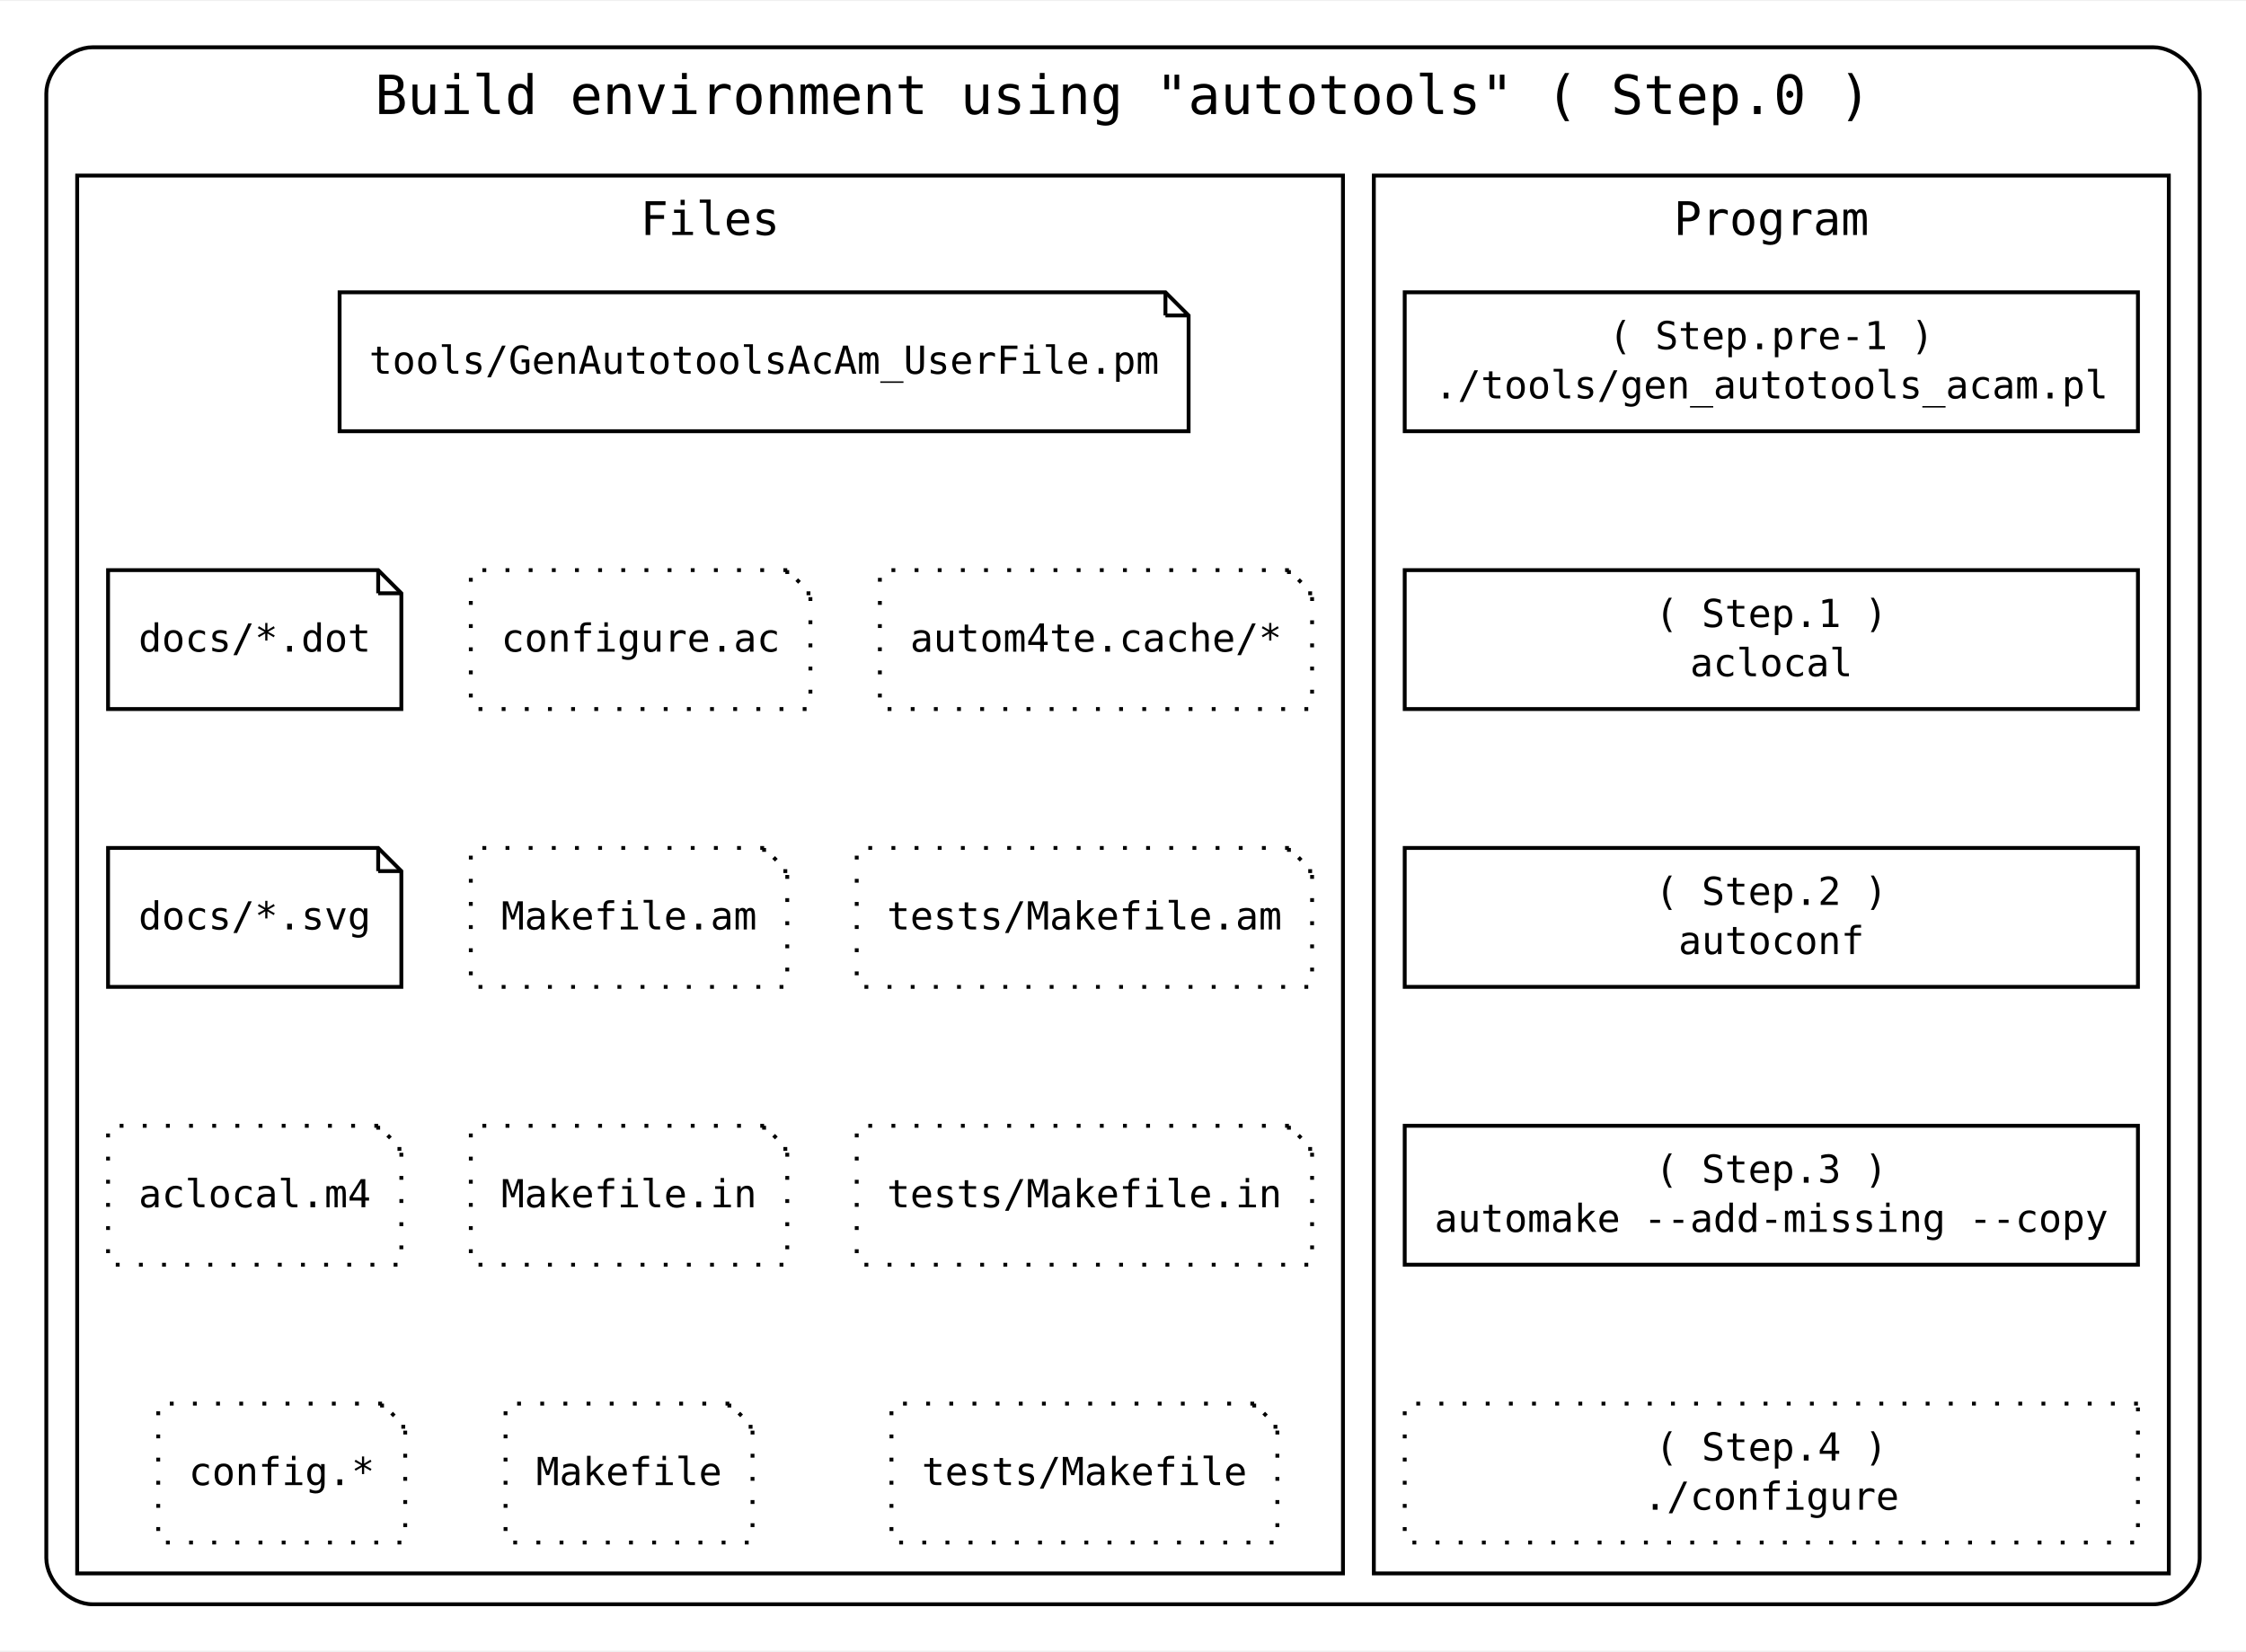
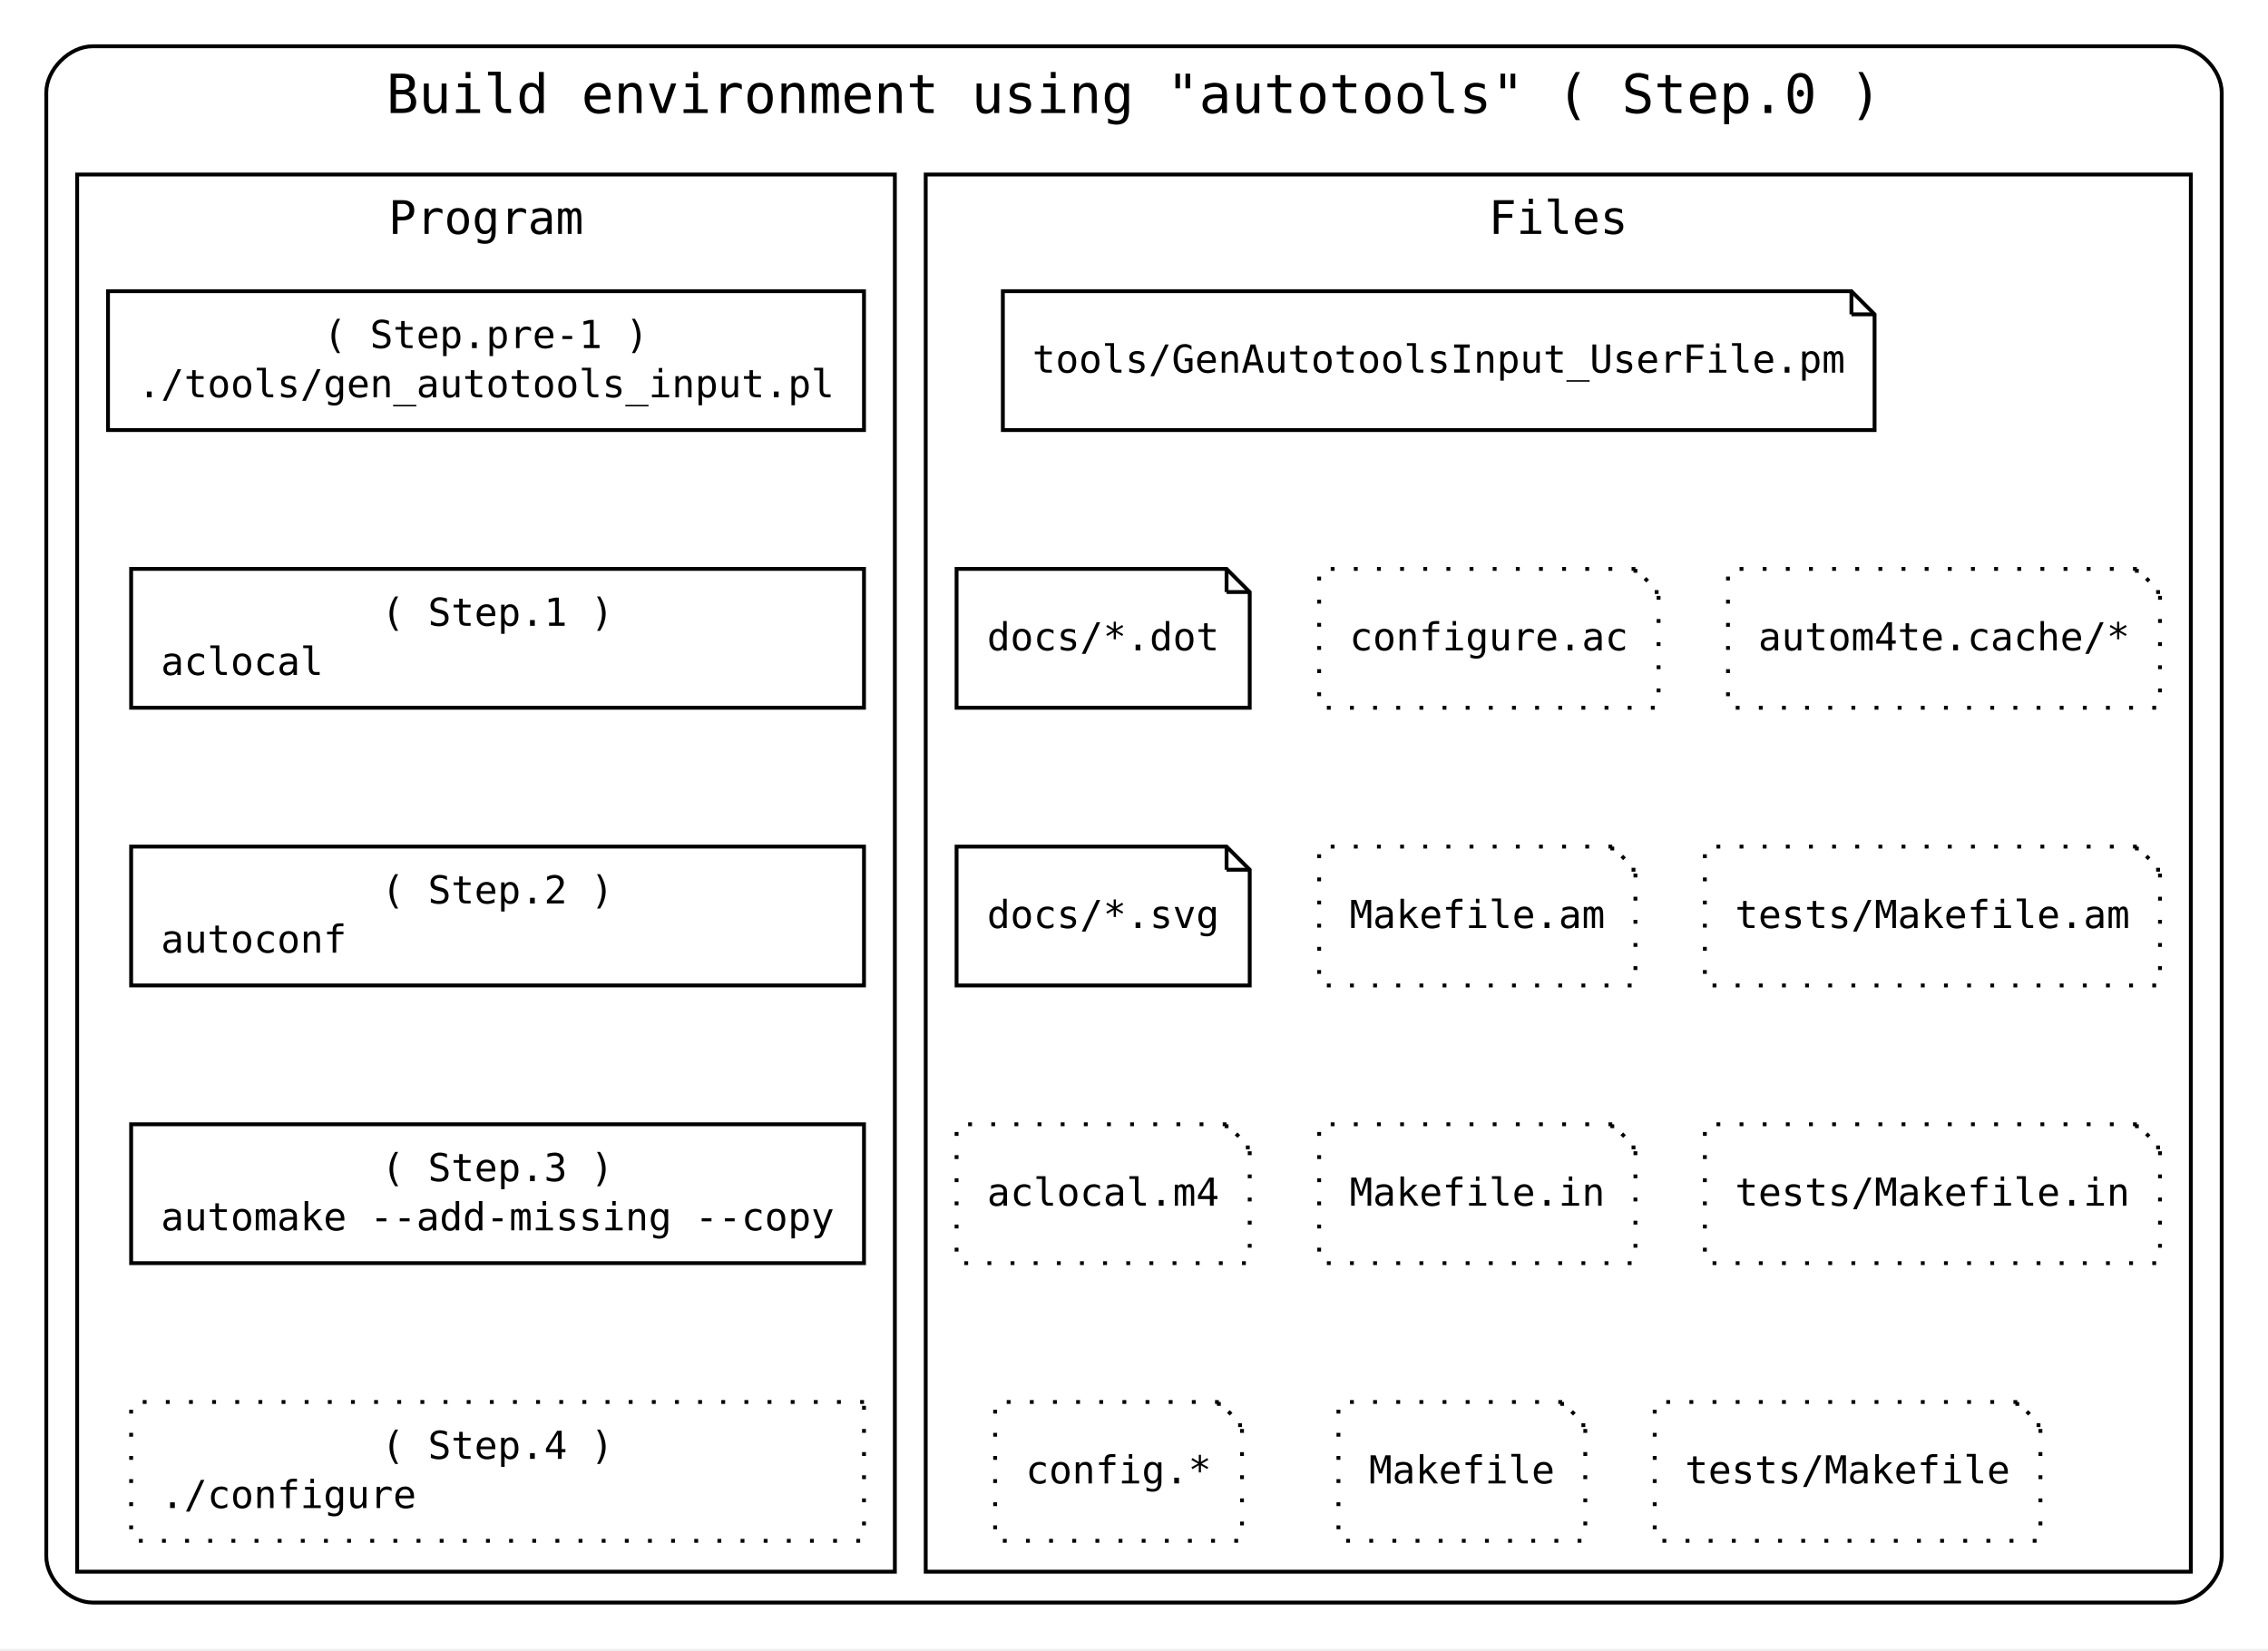
- <svg xmlns="http://www.w3.org/2000/svg" width="582pt" height="428pt" viewBox="0.00 0.00 582.00 427.50">
+ <svg xmlns="http://www.w3.org/2000/svg" width="588pt" height="428pt" viewBox="0.00 0.00 588.00 428.00">
  <g id="graph0" class="graph" transform="scale(1 1) rotate(0) translate(4 423.5)">
-     <polygon fill="white" stroke="none" points="-4,4 -4,-423.5 578,-423.5 578,4 -4,4" />
+     <polygon fill="white" stroke="none" points="-4,4 -4,-423.5 584,-423.5 584,4 -4,4" />
    <g id="clust1" class="cluster">
-       <path fill="none" stroke="black" d="M20,-8C20,-8 554,-8 554,-8 560,-8 566,-14 566,-20 566,-20 566,-399.5 566,-399.5 566,-405.5 560,-411.5 554,-411.5 554,-411.5 20,-411.5 20,-411.5 14,-411.5 8,-405.5 8,-399.5 8,-399.5 8,-20 8,-20 8,-14 14,-8 20,-8" />
-       <text text-anchor="middle" x="287" y="-394.2" font-family="monospace" font-size="14.00">Build environment using "autotools" ( Step.0 )</text>
+       <path fill="none" stroke="black" d="M20,-8C20,-8 560,-8 560,-8 566,-8 572,-14 572,-20 572,-20 572,-399.5 572,-399.5 572,-405.5 566,-411.5 560,-411.5 560,-411.5 20,-411.5 20,-411.5 14,-411.5 8,-405.5 8,-399.5 8,-399.5 8,-20 8,-20 8,-14 14,-8 20,-8" />
+       <text xml:space="preserve" text-anchor="middle" x="290" y="-394.2" font-family="monospace" font-size="14.00">Build environment using "autotools" ( Step.0 )</text>
    </g>
    <g id="clust2" class="cluster">
-       <polygon fill="none" stroke="black" points="352,-16 352,-378.25 558,-378.25 558,-16 352,-16" />
-       <text text-anchor="middle" x="455" y="-362.85" font-family="monospace" font-size="12.00">Program</text>
+       <polygon fill="none" stroke="black" points="16,-16 16,-378.25 228,-378.25 228,-16 16,-16" />
+       <text xml:space="preserve" text-anchor="middle" x="122" y="-362.85" font-family="monospace" font-size="12.00">Program</text>
    </g>
    <g id="clust4" class="cluster">
-       <polygon fill="none" stroke="black" points="16,-16 16,-378.25 344,-378.25 344,-16 16,-16" />
-       <text text-anchor="middle" x="180" y="-362.85" font-family="monospace" font-size="12.00">Files</text>
+       <polygon fill="none" stroke="black" points="236,-16 236,-378.25 564,-378.25 564,-16 236,-16" />
+       <text xml:space="preserve" text-anchor="middle" x="400" y="-362.85" font-family="monospace" font-size="12.00">Files</text>
    </g>
    <g id="node1" class="node">
-       <polygon fill="none" stroke="black" points="550,-348 360,-348 360,-312 550,-312 550,-348" />
-       <text text-anchor="middle" x="455" y="-333.25" font-family="monospace" font-size="10.00">( Step.pre-1 )</text>
-       <text text-anchor="middle" x="455" y="-320.5" font-family="monospace" font-size="10.00">./tools/gen_autotools_acam.pl</text>
+       <polygon fill="none" stroke="black" points="220,-348 24,-348 24,-312 220,-312 220,-348" />
+       <text xml:space="preserve" text-anchor="middle" x="122" y="-333.25" font-family="monospace" font-size="10.00">( Step.pre-1 )</text>
+       <text xml:space="preserve" text-anchor="middle" x="122" y="-320.5" font-family="monospace" font-size="10.00">./tools/gen_autotools_input.pl</text>
    </g>
    <g id="node2" class="node">
-       <polygon fill="none" stroke="black" points="550,-276 360,-276 360,-240 550,-240 550,-276" />
-       <text text-anchor="middle" x="455" y="-261.25" font-family="monospace" font-size="10.00">( Step.1 )</text>
-       <text text-anchor="middle" x="455" y="-248.5" font-family="monospace" font-size="10.00">aclocal                      </text>
+       <polygon fill="none" stroke="black" points="220,-276 30,-276 30,-240 220,-240 220,-276" />
+       <text xml:space="preserve" text-anchor="middle" x="125" y="-261.25" font-family="monospace" font-size="10.00">( Step.1 )</text>
+       <text xml:space="preserve" text-anchor="middle" x="125" y="-248.5" font-family="monospace" font-size="10.00">aclocal                      </text>
    </g>
    <g id="node3" class="node">
-       <polygon fill="none" stroke="black" points="550,-204 360,-204 360,-168 550,-168 550,-204" />
-       <text text-anchor="middle" x="455" y="-189.25" font-family="monospace" font-size="10.00">( Step.2 )</text>
-       <text text-anchor="middle" x="455" y="-176.5" font-family="monospace" font-size="10.00">autoconf                     </text>
+       <polygon fill="none" stroke="black" points="220,-204 30,-204 30,-168 220,-168 220,-204" />
+       <text xml:space="preserve" text-anchor="middle" x="125" y="-189.25" font-family="monospace" font-size="10.00">( Step.2 )</text>
+       <text xml:space="preserve" text-anchor="middle" x="125" y="-176.5" font-family="monospace" font-size="10.00">autoconf                     </text>
    </g>
    <g id="node4" class="node">
-       <polygon fill="none" stroke="black" points="550,-132 360,-132 360,-96 550,-96 550,-132" />
-       <text text-anchor="middle" x="455" y="-117.25" font-family="monospace" font-size="10.00">( Step.3 )</text>
-       <text text-anchor="middle" x="455" y="-104.5" font-family="monospace" font-size="10.00">automake --add-missing --copy</text>
+       <polygon fill="none" stroke="black" points="220,-132 30,-132 30,-96 220,-96 220,-132" />
+       <text xml:space="preserve" text-anchor="middle" x="125" y="-117.25" font-family="monospace" font-size="10.00">( Step.3 )</text>
+       <text xml:space="preserve" text-anchor="middle" x="125" y="-104.5" font-family="monospace" font-size="10.00">automake --add-missing --copy</text>
    </g>
    <g id="node5" class="node">
-       <polygon fill="none" stroke="black" stroke-dasharray="1,5" points="550,-60 360,-60 360,-24 550,-24 550,-60" />
-       <text text-anchor="middle" x="455" y="-45.25" font-family="monospace" font-size="10.00">( Step.4 )</text>
-       <text text-anchor="middle" x="455" y="-32.5" font-family="monospace" font-size="10.00">./configure                  </text>
+       <polygon fill="none" stroke="black" stroke-dasharray="1,5" points="220,-60 30,-60 30,-24 220,-24 220,-60" />
+       <text xml:space="preserve" text-anchor="middle" x="125" y="-45.25" font-family="monospace" font-size="10.00">( Step.4 )</text>
+       <text xml:space="preserve" text-anchor="middle" x="125" y="-32.5" font-family="monospace" font-size="10.00">./configure                  </text>
    </g>
    <g id="node6" class="node">
-       <polygon fill="none" stroke="black" points="298,-348 84,-348 84,-312 304,-312 304,-342 298,-348" />
-       <polyline fill="none" stroke="black" points="298,-348 298,-342" />
-       <polyline fill="none" stroke="black" points="304,-342 298,-342" />
-       <text text-anchor="middle" x="194" y="-326.88" font-family="monospace" font-size="10.00">tools/GenAutotoolsAcAm_UserFile.pm</text>
+       <polygon fill="none" stroke="black" points="476,-348 256,-348 256,-312 482,-312 482,-342 476,-348" />
+       <polyline fill="none" stroke="black" points="476,-348 476,-342" />
+       <polyline fill="none" stroke="black" points="482,-342 476,-342" />
+       <text xml:space="preserve" text-anchor="middle" x="369" y="-326.88" font-family="monospace" font-size="10.00">tools/GenAutotoolsInput_UserFile.pm</text>
    </g>
    <g id="node7" class="node">
-       <polygon fill="none" stroke="black" points="94,-276 24,-276 24,-240 100,-240 100,-270 94,-276" />
-       <polyline fill="none" stroke="black" points="94,-276 94,-270" />
-       <polyline fill="none" stroke="black" points="100,-270 94,-270" />
-       <text text-anchor="middle" x="62" y="-254.88" font-family="monospace" font-size="10.00">docs/*.dot</text>
+       <polygon fill="none" stroke="black" points="314,-276 244,-276 244,-240 320,-240 320,-270 314,-276" />
+       <polyline fill="none" stroke="black" points="314,-276 314,-270" />
+       <polyline fill="none" stroke="black" points="320,-270 314,-270" />
+       <text xml:space="preserve" text-anchor="middle" x="282" y="-254.88" font-family="monospace" font-size="10.00">docs/*.dot</text>
    </g>
    <g id="node11" class="node">
-       <polygon fill="none" stroke="black" stroke-dasharray="1,5" points="200,-276 118,-276 118,-240 206,-240 206,-270 200,-276" />
-       <polyline fill="none" stroke="black" stroke-dasharray="1,5" points="200,-276 200,-270" />
-       <polyline fill="none" stroke="black" stroke-dasharray="1,5" points="206,-270 200,-270" />
-       <text text-anchor="middle" x="162" y="-254.88" font-family="monospace" font-size="10.00">configure.ac</text>
+       <polygon fill="none" stroke="black" stroke-dasharray="1,5" points="420,-276 338,-276 338,-240 426,-240 426,-270 420,-276" />
+       <polyline fill="none" stroke="black" stroke-dasharray="1,5" points="420,-276 420,-270" />
+       <polyline fill="none" stroke="black" stroke-dasharray="1,5" points="426,-270 420,-270" />
+       <text xml:space="preserve" text-anchor="middle" x="382" y="-254.88" font-family="monospace" font-size="10.00">configure.ac</text>
    </g>
    <g id="node15" class="node">
-       <polygon fill="none" stroke="black" stroke-dasharray="1,5" points="330,-276 224,-276 224,-240 336,-240 336,-270 330,-276" />
-       <polyline fill="none" stroke="black" stroke-dasharray="1,5" points="330,-276 330,-270" />
-       <polyline fill="none" stroke="black" stroke-dasharray="1,5" points="336,-270 330,-270" />
-       <text text-anchor="middle" x="280" y="-254.88" font-family="monospace" font-size="10.00">autom4te.cache/*</text>
+       <polygon fill="none" stroke="black" stroke-dasharray="1,5" points="550,-276 444,-276 444,-240 556,-240 556,-270 550,-276" />
+       <polyline fill="none" stroke="black" stroke-dasharray="1,5" points="550,-276 550,-270" />
+       <polyline fill="none" stroke="black" stroke-dasharray="1,5" points="556,-270 550,-270" />
+       <text xml:space="preserve" text-anchor="middle" x="500" y="-254.88" font-family="monospace" font-size="10.00">autom4te.cache/*</text>
    </g>
    <g id="node8" class="node">
-       <polygon fill="none" stroke="black" points="94,-204 24,-204 24,-168 100,-168 100,-198 94,-204" />
-       <polyline fill="none" stroke="black" points="94,-204 94,-198" />
-       <polyline fill="none" stroke="black" points="100,-198 94,-198" />
-       <text text-anchor="middle" x="62" y="-182.88" font-family="monospace" font-size="10.00">docs/*.svg</text>
+       <polygon fill="none" stroke="black" points="314,-204 244,-204 244,-168 320,-168 320,-198 314,-204" />
+       <polyline fill="none" stroke="black" points="314,-204 314,-198" />
+       <polyline fill="none" stroke="black" points="320,-198 314,-198" />
+       <text xml:space="preserve" text-anchor="middle" x="282" y="-182.88" font-family="monospace" font-size="10.00">docs/*.svg</text>
    </g>
    <g id="node9" class="node">
-       <polygon fill="none" stroke="black" stroke-dasharray="1,5" points="94,-132 24,-132 24,-96 100,-96 100,-126 94,-132" />
-       <polyline fill="none" stroke="black" stroke-dasharray="1,5" points="94,-132 94,-126" />
-       <polyline fill="none" stroke="black" stroke-dasharray="1,5" points="100,-126 94,-126" />
-       <text text-anchor="middle" x="62" y="-110.88" font-family="monospace" font-size="10.00">aclocal.m4</text>
+       <polygon fill="none" stroke="black" stroke-dasharray="1,5" points="314,-132 244,-132 244,-96 320,-96 320,-126 314,-132" />
+       <polyline fill="none" stroke="black" stroke-dasharray="1,5" points="314,-132 314,-126" />
+       <polyline fill="none" stroke="black" stroke-dasharray="1,5" points="320,-126 314,-126" />
+       <text xml:space="preserve" text-anchor="middle" x="282" y="-110.88" font-family="monospace" font-size="10.00">aclocal.m4</text>
    </g>
    <g id="node12" class="node">
-       <polygon fill="none" stroke="black" stroke-dasharray="1,5" points="194,-204 118,-204 118,-168 200,-168 200,-198 194,-204" />
-       <polyline fill="none" stroke="black" stroke-dasharray="1,5" points="194,-204 194,-198" />
-       <polyline fill="none" stroke="black" stroke-dasharray="1,5" points="200,-198 194,-198" />
-       <text text-anchor="middle" x="159" y="-182.88" font-family="monospace" font-size="10.00">Makefile.am</text>
+       <polygon fill="none" stroke="black" stroke-dasharray="1,5" points="414,-204 338,-204 338,-168 420,-168 420,-198 414,-204" />
+       <polyline fill="none" stroke="black" stroke-dasharray="1,5" points="414,-204 414,-198" />
+       <polyline fill="none" stroke="black" stroke-dasharray="1,5" points="420,-198 414,-198" />
+       <text xml:space="preserve" text-anchor="middle" x="379" y="-182.88" font-family="monospace" font-size="10.00">Makefile.am</text>
    </g>
    <g id="node10" class="node">
-       <polygon fill="none" stroke="black" stroke-dasharray="1,5" points="95,-60 37,-60 37,-24 101,-24 101,-54 95,-60" />
-       <polyline fill="none" stroke="black" stroke-dasharray="1,5" points="95,-60 95,-54" />
-       <polyline fill="none" stroke="black" stroke-dasharray="1,5" points="101,-54 95,-54" />
-       <text text-anchor="middle" x="69" y="-38.88" font-family="monospace" font-size="10.00">config.*</text>
+       <polygon fill="none" stroke="black" stroke-dasharray="1,5" points="312,-60 254,-60 254,-24 318,-24 318,-54 312,-60" />
+       <polyline fill="none" stroke="black" stroke-dasharray="1,5" points="312,-60 312,-54" />
+       <polyline fill="none" stroke="black" stroke-dasharray="1,5" points="318,-54 312,-54" />
+       <text xml:space="preserve" text-anchor="middle" x="286" y="-38.88" font-family="monospace" font-size="10.00">config.*</text>
    </g>
    <g id="node13" class="node">
-       <polygon fill="none" stroke="black" stroke-dasharray="1,5" points="194,-132 118,-132 118,-96 200,-96 200,-126 194,-132" />
-       <polyline fill="none" stroke="black" stroke-dasharray="1,5" points="194,-132 194,-126" />
-       <polyline fill="none" stroke="black" stroke-dasharray="1,5" points="200,-126 194,-126" />
-       <text text-anchor="middle" x="159" y="-110.88" font-family="monospace" font-size="10.00">Makefile.in</text>
+       <polygon fill="none" stroke="black" stroke-dasharray="1,5" points="414,-132 338,-132 338,-96 420,-96 420,-126 414,-132" />
+       <polyline fill="none" stroke="black" stroke-dasharray="1,5" points="414,-132 414,-126" />
+       <polyline fill="none" stroke="black" stroke-dasharray="1,5" points="420,-126 414,-126" />
+       <text xml:space="preserve" text-anchor="middle" x="379" y="-110.88" font-family="monospace" font-size="10.00">Makefile.in</text>
    </g>
    <g id="node14" class="node">
-       <polygon fill="none" stroke="black" stroke-dasharray="1,5" points="185,-60 127,-60 127,-24 191,-24 191,-54 185,-60" />
-       <polyline fill="none" stroke="black" stroke-dasharray="1,5" points="185,-60 185,-54" />
-       <polyline fill="none" stroke="black" stroke-dasharray="1,5" points="191,-54 185,-54" />
-       <text text-anchor="middle" x="159" y="-38.88" font-family="monospace" font-size="10.00">Makefile</text>
+       <polygon fill="none" stroke="black" stroke-dasharray="1,5" points="401,-60 343,-60 343,-24 407,-24 407,-54 401,-60" />
+       <polyline fill="none" stroke="black" stroke-dasharray="1,5" points="401,-60 401,-54" />
+       <polyline fill="none" stroke="black" stroke-dasharray="1,5" points="407,-54 401,-54" />
+       <text xml:space="preserve" text-anchor="middle" x="375" y="-38.88" font-family="monospace" font-size="10.00">Makefile</text>
    </g>
    <g id="node16" class="node">
-       <polygon fill="none" stroke="black" stroke-dasharray="1,5" points="330,-204 218,-204 218,-168 336,-168 336,-198 330,-204" />
-       <polyline fill="none" stroke="black" stroke-dasharray="1,5" points="330,-204 330,-198" />
-       <polyline fill="none" stroke="black" stroke-dasharray="1,5" points="336,-198 330,-198" />
-       <text text-anchor="middle" x="277" y="-182.88" font-family="monospace" font-size="10.00">tests/Makefile.am</text>
+       <polygon fill="none" stroke="black" stroke-dasharray="1,5" points="550,-204 438,-204 438,-168 556,-168 556,-198 550,-204" />
+       <polyline fill="none" stroke="black" stroke-dasharray="1,5" points="550,-204 550,-198" />
+       <polyline fill="none" stroke="black" stroke-dasharray="1,5" points="556,-198 550,-198" />
+       <text xml:space="preserve" text-anchor="middle" x="497" y="-182.88" font-family="monospace" font-size="10.00">tests/Makefile.am</text>
    </g>
    <g id="node17" class="node">
-       <polygon fill="none" stroke="black" stroke-dasharray="1,5" points="330,-132 218,-132 218,-96 336,-96 336,-126 330,-132" />
-       <polyline fill="none" stroke="black" stroke-dasharray="1,5" points="330,-132 330,-126" />
-       <polyline fill="none" stroke="black" stroke-dasharray="1,5" points="336,-126 330,-126" />
-       <text text-anchor="middle" x="277" y="-110.88" font-family="monospace" font-size="10.00">tests/Makefile.in</text>
+       <polygon fill="none" stroke="black" stroke-dasharray="1,5" points="550,-132 438,-132 438,-96 556,-96 556,-126 550,-132" />
+       <polyline fill="none" stroke="black" stroke-dasharray="1,5" points="550,-132 550,-126" />
+       <polyline fill="none" stroke="black" stroke-dasharray="1,5" points="556,-126 550,-126" />
+       <text xml:space="preserve" text-anchor="middle" x="497" y="-110.88" font-family="monospace" font-size="10.00">tests/Makefile.in</text>
    </g>
    <g id="node18" class="node">
-       <polygon fill="none" stroke="black" stroke-dasharray="1,5" points="321,-60 227,-60 227,-24 327,-24 327,-54 321,-60" />
-       <polyline fill="none" stroke="black" stroke-dasharray="1,5" points="321,-60 321,-54" />
-       <polyline fill="none" stroke="black" stroke-dasharray="1,5" points="327,-54 321,-54" />
-       <text text-anchor="middle" x="277" y="-38.88" font-family="monospace" font-size="10.00">tests/Makefile</text>
+       <polygon fill="none" stroke="black" stroke-dasharray="1,5" points="519,-60 425,-60 425,-24 525,-24 525,-54 519,-60" />
+       <polyline fill="none" stroke="black" stroke-dasharray="1,5" points="519,-60 519,-54" />
+       <polyline fill="none" stroke="black" stroke-dasharray="1,5" points="525,-54 519,-54" />
+       <text xml:space="preserve" text-anchor="middle" x="475" y="-38.88" font-family="monospace" font-size="10.00">tests/Makefile</text>
    </g>
  </g>
</svg>
